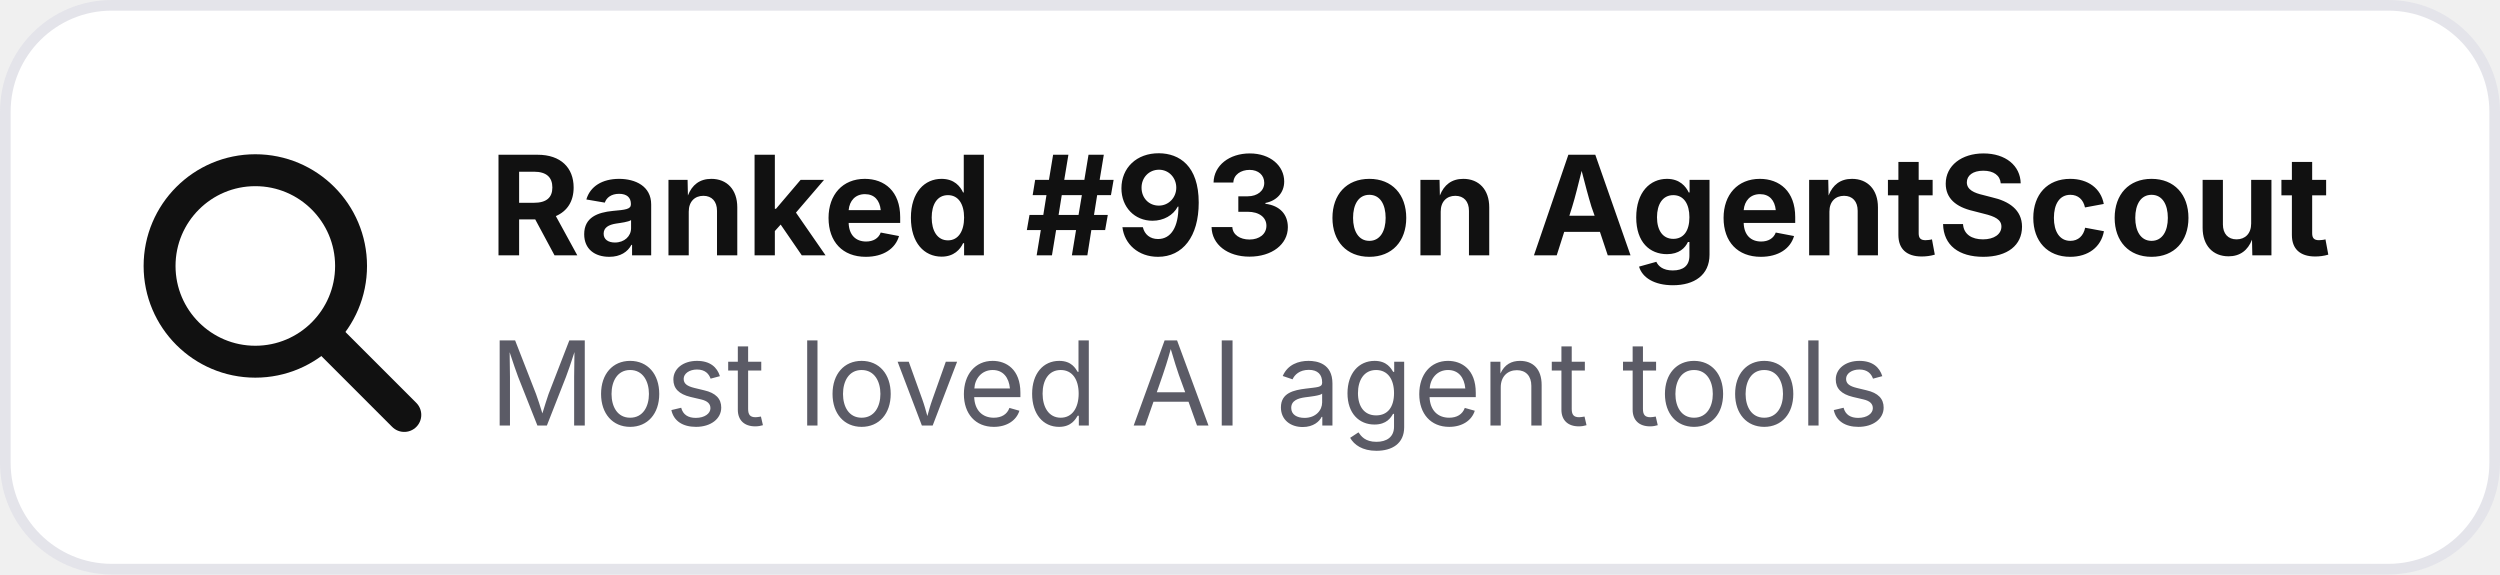
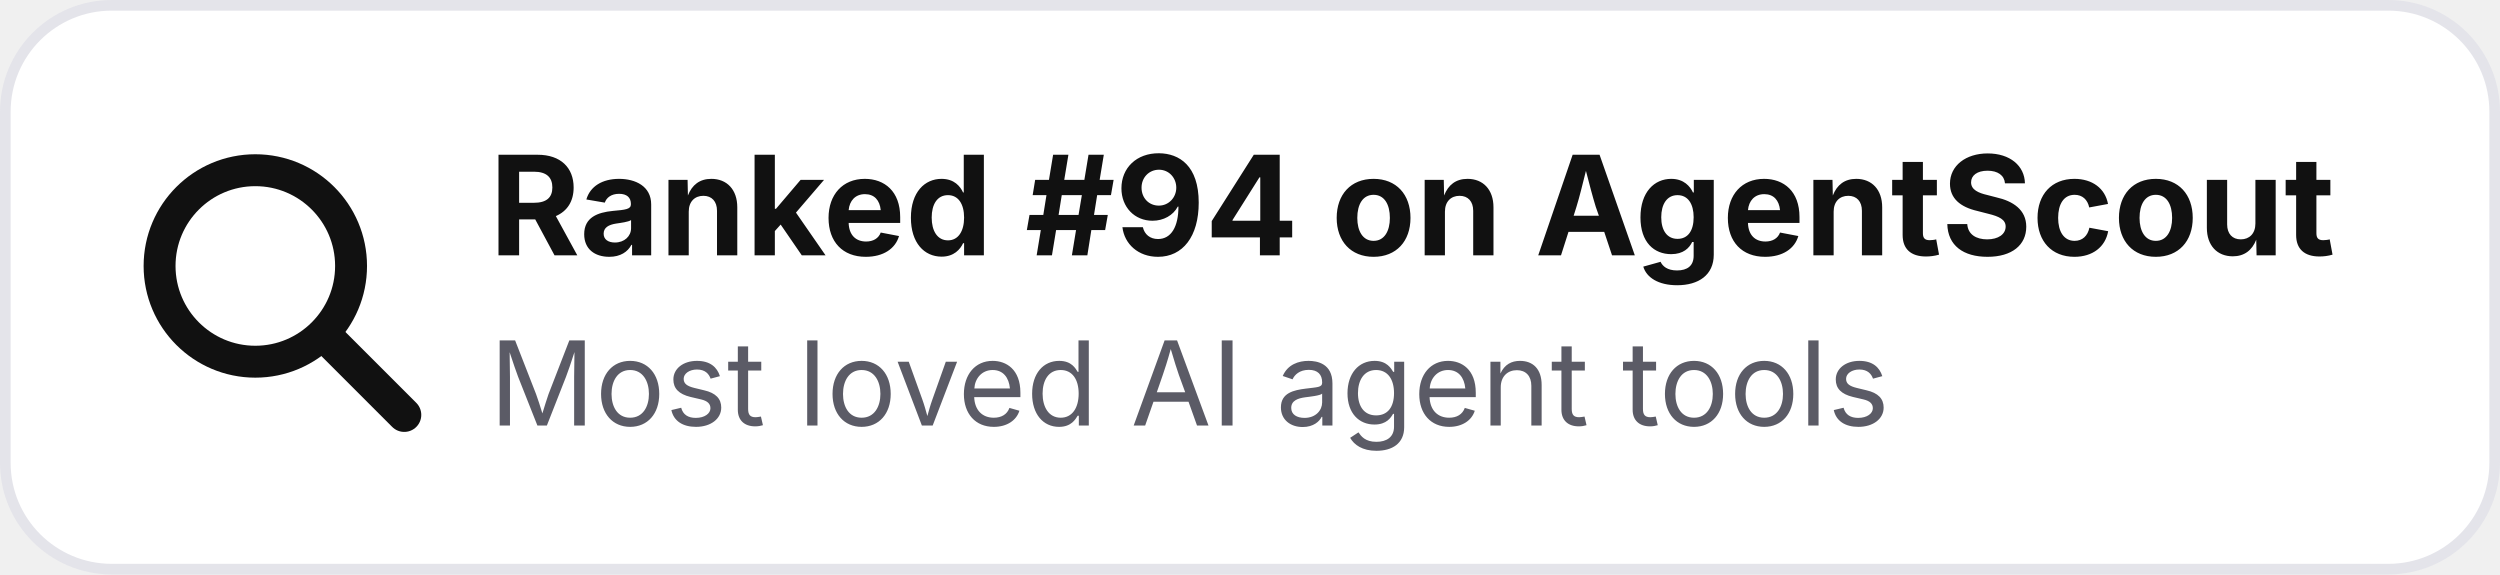
- <svg xmlns="http://www.w3.org/2000/svg" width="235" height="54" viewBox="0 0 235 54" role="img" aria-label="Ranked #93 on AgentScout">
+ <svg xmlns="http://www.w3.org/2000/svg" width="235" height="54" viewBox="0 0 235 54" role="img" aria-label="Ranked #94 on AgentScout">
  <rect x=".5" y=".5" width="234" height="53" rx="10" fill="#ffffff" stroke="#e4e4ea" />
  <circle cx="24" cy="25" r="9" fill="none" stroke="#111111" stroke-width="3" />
  <path d="M31 32l7 7" stroke="#111111" stroke-width="3.2" stroke-linecap="round" />
-   <text x="46" y="24" font-family="Inter,Segoe UI,Arial,sans-serif" font-size="13" font-weight="700" fill="#111111">Ranked #93 on AgentScout</text>
+   <text x="46" y="24" font-family="Inter,Segoe UI,Arial,sans-serif" font-size="13" font-weight="700" fill="#111111">Ranked #94 on AgentScout</text>
  <text x="46" y="40" font-family="Inter,Segoe UI,Arial,sans-serif" font-size="11" fill="#5b5b66">Most loved AI agent tools</text>
</svg>
